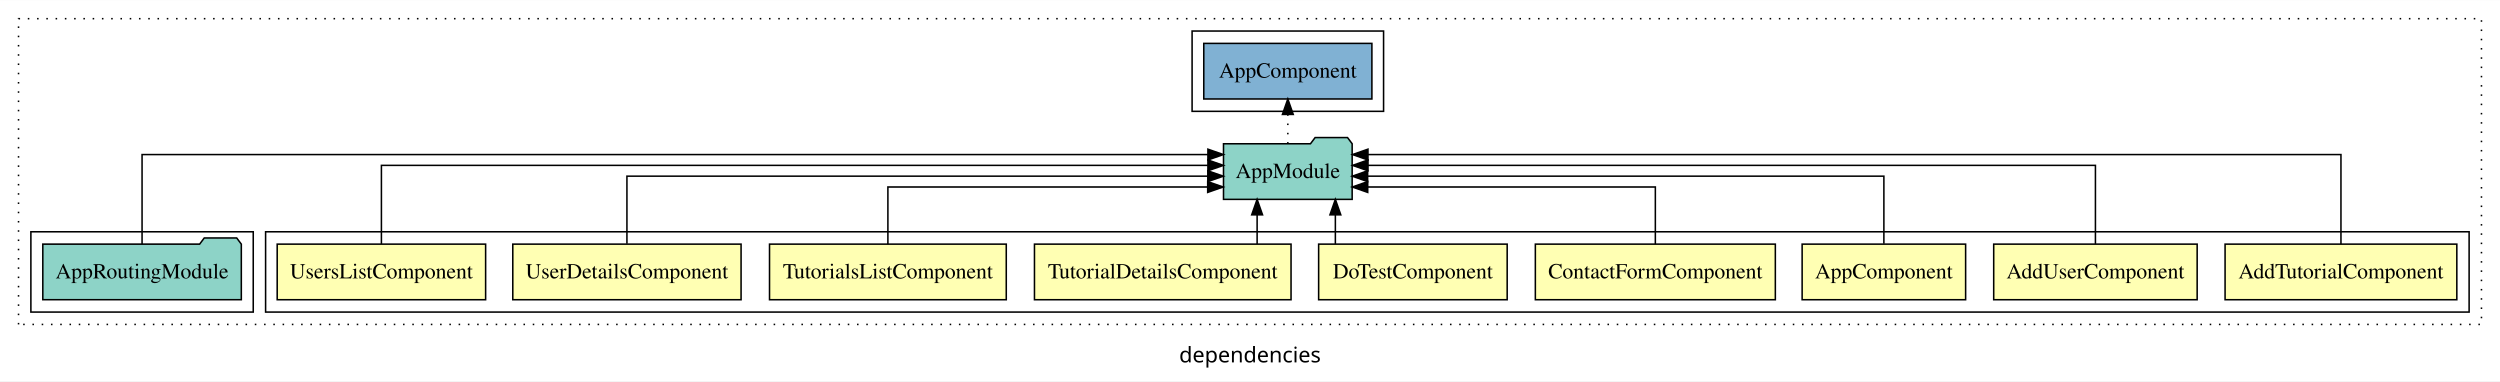
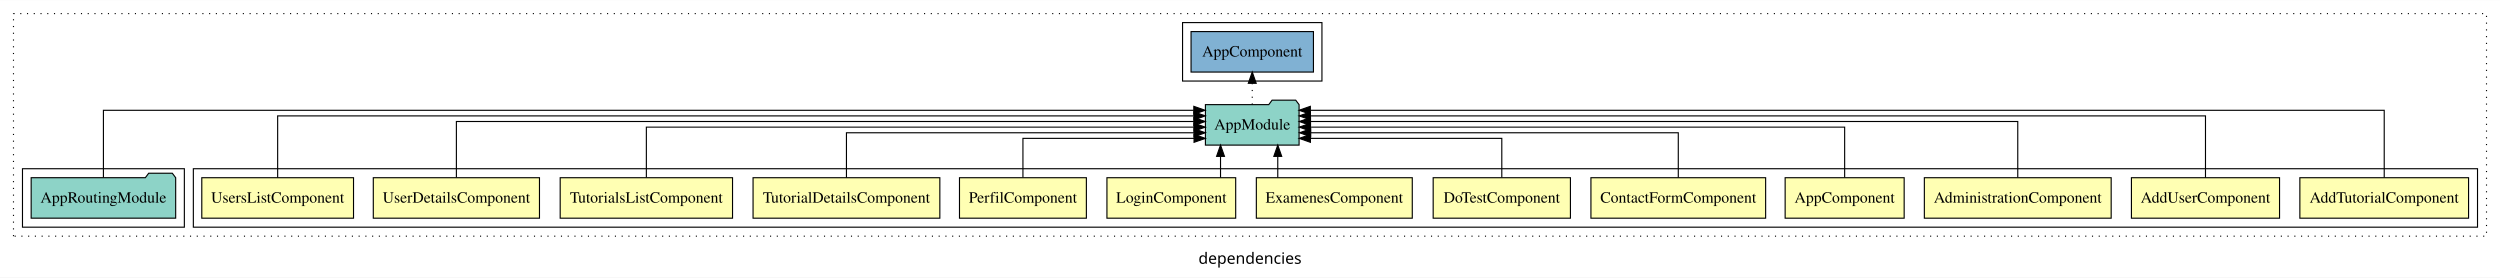
- <svg xmlns="http://www.w3.org/2000/svg" width="1619pt" height="247pt" viewBox="0.00 0.00 1619.00 246.80">
+ <svg xmlns="http://www.w3.org/2000/svg" width="2224pt" height="247pt" viewBox="0.00 0.00 2224.00 246.80">
  <g id="graph0" class="graph" transform="scale(1 1) rotate(0) translate(4 242.8)">
-     <polygon fill="white" stroke="transparent" points="-4,4 -4,-242.8 1615,-242.8 1615,4 -4,4" />
-     <text text-anchor="middle" x="805.5" y="-8.2" font-family="sans-serif" font-size="14.00">dependencies</text>
+     <polygon fill="white" stroke="transparent" points="-4,4 -4,-242.8 2220,-242.8 2220,4 -4,4" />
+     <text text-anchor="middle" x="1108" y="-8.2" font-family="sans-serif" font-size="14.00">dependencies</text>
    <g id="clust1" class="cluster">
-       <polygon fill="none" stroke="black" stroke-dasharray="1,5" points="8,-32.8 8,-230.8 1603,-230.8 1603,-32.8 8,-32.8" />
+       <polygon fill="none" stroke="black" stroke-dasharray="1,5" points="8,-32.8 8,-230.8 2208,-230.8 2208,-32.8 8,-32.8" />
    </g>
    <g id="clust2" class="cluster">
-       <polygon fill="none" stroke="black" points="168,-40.8 168,-92.8 1595,-92.8 1595,-40.8 168,-40.8" />
+       <polygon fill="none" stroke="black" points="168,-40.8 168,-92.8 2200,-92.8 2200,-40.8 168,-40.8" />
    </g>
-     <g id="clust12" class="cluster">
+     <g id="clust16" class="cluster">
      <polygon fill="none" stroke="black" points="16,-40.8 16,-92.8 160,-92.8 160,-40.8 16,-40.8" />
    </g>
-     <g id="clust14" class="cluster">
-       <polygon fill="none" stroke="black" points="768,-170.8 768,-222.8 892,-222.8 892,-170.8 768,-170.8" />
+     <g id="clust18" class="cluster">
+       <polygon fill="none" stroke="black" points="1048,-170.8 1048,-222.8 1172,-222.8 1172,-170.8 1048,-170.8" />
    </g>
    <g id="node1" class="node">
-       <polygon fill="#ffffb3" stroke="black" points="1587.04,-84.8 1436.96,-84.8 1436.96,-48.8 1587.04,-48.8 1587.04,-84.8" />
-       <text text-anchor="middle" x="1512" y="-62.6" font-family="Times,serif" font-size="14.00">AddTutorialComponent</text>
+       <polygon fill="#ffffb3" stroke="black" points="2192.04,-84.8 2041.96,-84.8 2041.96,-48.8 2192.04,-48.8 2192.04,-84.8" />
+       <text text-anchor="middle" x="2117" y="-62.6" font-family="Times,serif" font-size="14.00">AddTutorialComponent</text>
+     </g>
+     <g id="node14" class="node">
+       <polygon fill="#8dd3c7" stroke="black" points="1151.66,-149.8 1148.66,-153.8 1127.66,-153.8 1124.66,-149.8 1068.34,-149.8 1068.34,-113.8 1151.66,-113.8 1151.66,-149.8" />
+       <text text-anchor="middle" x="1110" y="-127.6" font-family="Times,serif" font-size="14.00">AppModule</text>
+     </g>
+     <g id="edge1" class="edge">
+       <path fill="none" stroke="black" d="M2117,-84.89C2117,-107.93 2117,-144.8 2117,-144.8 2117,-144.8 1161.67,-144.8 1161.67,-144.8" />
+       <polygon fill="black" stroke="black" points="1161.67,-141.3 1151.67,-144.8 1161.67,-148.3 1161.67,-141.3" />
+     </g>
+     <g id="node2" class="node">
+       <polygon fill="#ffffb3" stroke="black" points="2023.88,-84.8 1892.12,-84.8 1892.12,-48.8 2023.88,-48.8 2023.88,-84.8" />
+       <text text-anchor="middle" x="1958" y="-62.6" font-family="Times,serif" font-size="14.00">AddUserComponent</text>
+     </g>
+     <g id="edge2" class="edge">
+       <path fill="none" stroke="black" d="M1958,-84.84C1958,-106.46 1958,-139.8 1958,-139.8 1958,-139.8 1161.76,-139.8 1161.76,-139.8" />
+       <polygon fill="black" stroke="black" points="1161.76,-136.3 1151.76,-139.8 1161.76,-143.3 1161.76,-136.3" />
+     </g>
+     <g id="node3" class="node">
+       <polygon fill="#ffffb3" stroke="black" points="1874.1,-84.8 1707.9,-84.8 1707.9,-48.8 1874.1,-48.8 1874.1,-84.8" />
+       <text text-anchor="middle" x="1791" y="-62.6" font-family="Times,serif" font-size="14.00">AdministrationComponent</text>
+     </g>
+     <g id="edge3" class="edge">
+       <path fill="none" stroke="black" d="M1791,-85.02C1791,-105.17 1791,-134.8 1791,-134.8 1791,-134.8 1161.83,-134.8 1161.83,-134.8" />
+       <polygon fill="black" stroke="black" points="1161.83,-131.3 1151.83,-134.8 1161.83,-138.3 1161.83,-131.3" />
+     </g>
+     <g id="node4" class="node">
+       <polygon fill="#ffffb3" stroke="black" points="1689.94,-84.8 1584.06,-84.8 1584.06,-48.8 1689.94,-48.8 1689.94,-84.8" />
+       <text text-anchor="middle" x="1637" y="-62.6" font-family="Times,serif" font-size="14.00">AppComponent</text>
+     </g>
+     <g id="edge4" class="edge">
+       <path fill="none" stroke="black" d="M1637,-85.02C1637,-103.63 1637,-129.8 1637,-129.8 1637,-129.8 1161.79,-129.8 1161.79,-129.8" />
+       <polygon fill="black" stroke="black" points="1161.79,-126.3 1151.79,-129.8 1161.79,-133.3 1161.79,-126.3" />
+     </g>
+     <g id="node5" class="node">
+       <polygon fill="#ffffb3" stroke="black" points="1566.71,-84.8 1411.29,-84.8 1411.29,-48.8 1566.71,-48.8 1566.71,-84.8" />
+       <text text-anchor="middle" x="1489" y="-62.6" font-family="Times,serif" font-size="14.00">ContactFormComponent</text>
+     </g>
+     <g id="edge5" class="edge">
+       <path fill="none" stroke="black" d="M1489,-84.83C1489,-101.86 1489,-124.8 1489,-124.8 1489,-124.8 1162.01,-124.8 1162.01,-124.8" />
+       <polygon fill="black" stroke="black" points="1162.01,-121.3 1152.01,-124.8 1162.01,-128.3 1162.01,-121.3" />
+     </g>
+     <g id="node6" class="node">
+       <polygon fill="#ffffb3" stroke="black" points="1393.05,-84.8 1270.95,-84.8 1270.95,-48.8 1393.05,-48.8 1393.05,-84.8" />
+       <text text-anchor="middle" x="1332" y="-62.6" font-family="Times,serif" font-size="14.00">DoTestComponent</text>
+     </g>
+     <g id="edge6" class="edge">
+       <path fill="none" stroke="black" d="M1332,-85.04C1332,-100.37 1332,-119.8 1332,-119.8 1332,-119.8 1161.76,-119.8 1161.76,-119.8" />
+       <polygon fill="black" stroke="black" points="1161.76,-116.3 1151.76,-119.8 1161.76,-123.3 1161.76,-116.3" />
+     </g>
+     <g id="node7" class="node">
+       <polygon fill="#ffffb3" stroke="black" points="1252.36,-84.8 1113.64,-84.8 1113.64,-48.8 1252.36,-48.8 1252.36,-84.8" />
+       <text text-anchor="middle" x="1183" y="-62.6" font-family="Times,serif" font-size="14.00">ExamenesComponent</text>
+     </g>
+     <g id="edge7" class="edge">
+       <path fill="none" stroke="black" d="M1132.7,-84.91C1132.7,-84.91 1132.7,-103.79 1132.7,-103.79" />
+       <polygon fill="black" stroke="black" points="1129.2,-103.79 1132.7,-113.79 1136.2,-103.79 1129.2,-103.79" />
+     </g>
+     <g id="node8" class="node">
+       <polygon fill="#ffffb3" stroke="black" points="1095.27,-84.8 980.73,-84.8 980.73,-48.8 1095.27,-48.8 1095.27,-84.8" />
+       <text text-anchor="middle" x="1038" y="-62.6" font-family="Times,serif" font-size="14.00">LoginComponent</text>
+     </g>
+     <g id="edge8" class="edge">
+       <path fill="none" stroke="black" d="M1081.78,-84.91C1081.78,-84.91 1081.78,-103.79 1081.78,-103.79" />
+       <polygon fill="black" stroke="black" points="1078.28,-103.79 1081.78,-113.79 1085.28,-103.79 1078.28,-103.79" />
+     </g>
+     <g id="node9" class="node">
+       <polygon fill="#ffffb3" stroke="black" points="962.44,-84.8 849.56,-84.8 849.56,-48.8 962.44,-48.8 962.44,-84.8" />
+       <text text-anchor="middle" x="906" y="-62.6" font-family="Times,serif" font-size="14.00">PerfilComponent</text>
+     </g>
+     <g id="edge9" class="edge">
+       <path fill="none" stroke="black" d="M906,-85.04C906,-100.37 906,-119.8 906,-119.8 906,-119.8 1058.23,-119.8 1058.23,-119.8" />
+       <polygon fill="black" stroke="black" points="1058.23,-123.3 1068.23,-119.8 1058.23,-116.3 1058.23,-123.3" />
    </g>
    <g id="node10" class="node">
-       <polygon fill="#8dd3c7" stroke="black" points="871.66,-149.8 868.66,-153.8 847.66,-153.8 844.66,-149.8 788.34,-149.8 788.34,-113.8 871.66,-113.8 871.66,-149.8" />
-       <text text-anchor="middle" x="830" y="-127.6" font-family="Times,serif" font-size="14.00">AppModule</text>
-     </g>
-     <g id="edge1" class="edge">
-       <path fill="none" stroke="black" d="M1512,-84.81C1512,-107.29 1512,-142.8 1512,-142.8 1512,-142.8 881.89,-142.8 881.89,-142.8" />
-       <polygon fill="black" stroke="black" points="881.89,-139.3 871.89,-142.8 881.89,-146.3 881.89,-139.3" />
-     </g>
-     <g id="node2" class="node">
-       <polygon fill="#ffffb3" stroke="black" points="1418.88,-84.8 1287.12,-84.8 1287.12,-48.8 1418.88,-48.8 1418.88,-84.8" />
-       <text text-anchor="middle" x="1353" y="-62.6" font-family="Times,serif" font-size="14.00">AddUserComponent</text>
-     </g>
-     <g id="edge2" class="edge">
-       <path fill="none" stroke="black" d="M1353,-84.93C1353,-105.37 1353,-135.8 1353,-135.8 1353,-135.8 881.92,-135.8 881.92,-135.8" />
-       <polygon fill="black" stroke="black" points="881.92,-132.3 871.92,-135.8 881.92,-139.3 881.92,-132.3" />
-     </g>
-     <g id="node3" class="node">
-       <polygon fill="#ffffb3" stroke="black" points="1268.94,-84.8 1163.06,-84.8 1163.06,-48.8 1268.94,-48.8 1268.94,-84.8" />
-       <text text-anchor="middle" x="1216" y="-62.6" font-family="Times,serif" font-size="14.00">AppComponent</text>
-     </g>
-     <g id="edge3" class="edge">
-       <path fill="none" stroke="black" d="M1216,-85.07C1216,-103.36 1216,-128.8 1216,-128.8 1216,-128.8 881.68,-128.8 881.68,-128.8" />
-       <polygon fill="black" stroke="black" points="881.68,-125.3 871.68,-128.8 881.68,-132.3 881.68,-125.3" />
-     </g>
-     <g id="node4" class="node">
-       <polygon fill="#ffffb3" stroke="black" points="1145.71,-84.8 990.29,-84.8 990.29,-48.8 1145.71,-48.8 1145.71,-84.8" />
-       <text text-anchor="middle" x="1068" y="-62.6" font-family="Times,serif" font-size="14.00">ContactFormComponent</text>
-     </g>
-     <g id="edge4" class="edge">
-       <path fill="none" stroke="black" d="M1068,-84.81C1068,-100.85 1068,-121.8 1068,-121.8 1068,-121.8 881.73,-121.8 881.73,-121.8" />
-       <polygon fill="black" stroke="black" points="881.73,-118.3 871.73,-121.8 881.73,-125.3 881.73,-118.3" />
-     </g>
-     <g id="node5" class="node">
-       <polygon fill="#ffffb3" stroke="black" points="972.05,-84.8 849.95,-84.8 849.95,-48.8 972.05,-48.8 972.05,-84.8" />
-       <text text-anchor="middle" x="911" y="-62.6" font-family="Times,serif" font-size="14.00">DoTestComponent</text>
-     </g>
-     <g id="edge5" class="edge">
-       <path fill="none" stroke="black" d="M860.78,-84.91C860.78,-84.91 860.78,-103.79 860.78,-103.79" />
-       <polygon fill="black" stroke="black" points="857.28,-103.79 860.78,-113.79 864.28,-103.79 857.28,-103.79" />
-     </g>
-     <g id="node6" class="node">
      <polygon fill="#ffffb3" stroke="black" points="832.08,-84.8 665.92,-84.8 665.92,-48.8 832.08,-48.8 832.08,-84.8" />
      <text text-anchor="middle" x="749" y="-62.6" font-family="Times,serif" font-size="14.00">TutorialDetailsComponent</text>
    </g>
-     <g id="edge6" class="edge">
-       <path fill="none" stroke="black" d="M810.11,-84.91C810.11,-84.91 810.11,-103.79 810.11,-103.79" />
-       <polygon fill="black" stroke="black" points="806.61,-103.79 810.11,-113.79 813.61,-103.79 806.61,-103.79" />
+     <g id="edge10" class="edge">
+       <path fill="none" stroke="black" d="M749,-84.83C749,-101.86 749,-124.8 749,-124.8 749,-124.8 1058.24,-124.8 1058.24,-124.8" />
+       <polygon fill="black" stroke="black" points="1058.24,-128.3 1068.24,-124.8 1058.24,-121.3 1058.24,-128.3" />
    </g>
-     <g id="node7" class="node">
+     <g id="node11" class="node">
      <polygon fill="#ffffb3" stroke="black" points="647.66,-84.8 494.34,-84.8 494.34,-48.8 647.66,-48.8 647.66,-84.8" />
      <text text-anchor="middle" x="571" y="-62.6" font-family="Times,serif" font-size="14.00">TutorialsListComponent</text>
    </g>
-     <g id="edge7" class="edge">
-       <path fill="none" stroke="black" d="M571,-84.81C571,-100.85 571,-121.8 571,-121.8 571,-121.8 778.1,-121.8 778.1,-121.8" />
-       <polygon fill="black" stroke="black" points="778.1,-125.3 788.1,-121.8 778.1,-118.3 778.1,-125.3" />
+     <g id="edge11" class="edge">
+       <path fill="none" stroke="black" d="M571,-85.02C571,-103.63 571,-129.8 571,-129.8 571,-129.8 1058.15,-129.8 1058.15,-129.8" />
+       <polygon fill="black" stroke="black" points="1058.15,-133.3 1068.15,-129.8 1058.15,-126.3 1058.15,-133.3" />
    </g>
-     <g id="node8" class="node">
+     <g id="node12" class="node">
      <polygon fill="#ffffb3" stroke="black" points="475.92,-84.8 328.08,-84.8 328.08,-48.8 475.92,-48.8 475.92,-84.8" />
      <text text-anchor="middle" x="402" y="-62.6" font-family="Times,serif" font-size="14.00">UserDetailsComponent</text>
    </g>
-     <g id="edge8" class="edge">
-       <path fill="none" stroke="black" d="M402,-85.07C402,-103.36 402,-128.8 402,-128.8 402,-128.8 778.18,-128.8 778.18,-128.8" />
-       <polygon fill="black" stroke="black" points="778.18,-132.3 788.18,-128.8 778.18,-125.3 778.18,-132.3" />
+     <g id="edge12" class="edge">
+       <path fill="none" stroke="black" d="M402,-85.02C402,-105.17 402,-134.8 402,-134.8 402,-134.8 1058.09,-134.8 1058.09,-134.8" />
+       <polygon fill="black" stroke="black" points="1058.09,-138.3 1068.09,-134.8 1058.09,-131.3 1058.09,-138.3" />
    </g>
-     <g id="node9" class="node">
+     <g id="node13" class="node">
      <polygon fill="#ffffb3" stroke="black" points="310.49,-84.8 175.51,-84.8 175.51,-48.8 310.49,-48.8 310.49,-84.8" />
      <text text-anchor="middle" x="243" y="-62.6" font-family="Times,serif" font-size="14.00">UsersListComponent</text>
    </g>
-     <g id="edge9" class="edge">
-       <path fill="none" stroke="black" d="M243,-84.93C243,-105.37 243,-135.8 243,-135.8 243,-135.8 778.25,-135.8 778.25,-135.8" />
-       <polygon fill="black" stroke="black" points="778.26,-139.3 788.25,-135.8 778.25,-132.3 778.26,-139.3" />
+     <g id="edge13" class="edge">
+       <path fill="none" stroke="black" d="M243,-84.84C243,-106.46 243,-139.8 243,-139.8 243,-139.8 1058.18,-139.8 1058.18,-139.8" />
+       <polygon fill="black" stroke="black" points="1058.18,-143.3 1068.18,-139.8 1058.18,-136.3 1058.18,-143.3" />
    </g>
-     <g id="node12" class="node">
-       <polygon fill="#80b1d3" stroke="black" points="884.44,-214.8 775.56,-214.8 775.56,-178.8 884.44,-178.8 884.44,-214.8" />
-       <text text-anchor="middle" x="830" y="-192.6" font-family="Times,serif" font-size="14.00">AppComponent </text>
+     <g id="node16" class="node">
+       <polygon fill="#80b1d3" stroke="black" points="1164.44,-214.8 1055.56,-214.8 1055.56,-178.8 1164.44,-178.8 1164.44,-214.8" />
+       <text text-anchor="middle" x="1110" y="-192.6" font-family="Times,serif" font-size="14.00">AppComponent </text>
    </g>
-     <g id="edge11" class="edge">
-       <path fill="none" stroke="black" stroke-dasharray="1,5" d="M830,-149.91C830,-149.91 830,-168.79 830,-168.79" />
-       <polygon fill="black" stroke="black" points="826.5,-168.79 830,-178.79 833.5,-168.79 826.5,-168.79" />
+     <g id="edge15" class="edge">
+       <path fill="none" stroke="black" stroke-dasharray="1,5" d="M1110,-149.91C1110,-149.91 1110,-168.79 1110,-168.79" />
+       <polygon fill="black" stroke="black" points="1106.5,-168.79 1110,-178.79 1113.5,-168.79 1106.5,-168.79" />
    </g>
-     <g id="node11" class="node">
+     <g id="node15" class="node">
      <polygon fill="#8dd3c7" stroke="black" points="152.28,-84.8 149.28,-88.8 128.28,-88.8 125.28,-84.8 23.72,-84.8 23.72,-48.8 152.28,-48.8 152.28,-84.8" />
      <text text-anchor="middle" x="88" y="-62.6" font-family="Times,serif" font-size="14.00">AppRoutingModule</text>
    </g>
-     <g id="edge10" class="edge">
-       <path fill="none" stroke="black" d="M88,-84.81C88,-107.29 88,-142.8 88,-142.8 88,-142.8 778.25,-142.8 778.25,-142.8" />
-       <polygon fill="black" stroke="black" points="778.25,-146.3 788.25,-142.8 778.25,-139.3 778.25,-146.3" />
+     <g id="edge14" class="edge">
+       <path fill="none" stroke="black" d="M88,-84.89C88,-107.93 88,-144.8 88,-144.8 88,-144.8 1058.03,-144.8 1058.03,-144.8" />
+       <polygon fill="black" stroke="black" points="1058.03,-148.3 1068.03,-144.8 1058.03,-141.3 1058.03,-148.3" />
    </g>
  </g>
</svg>
